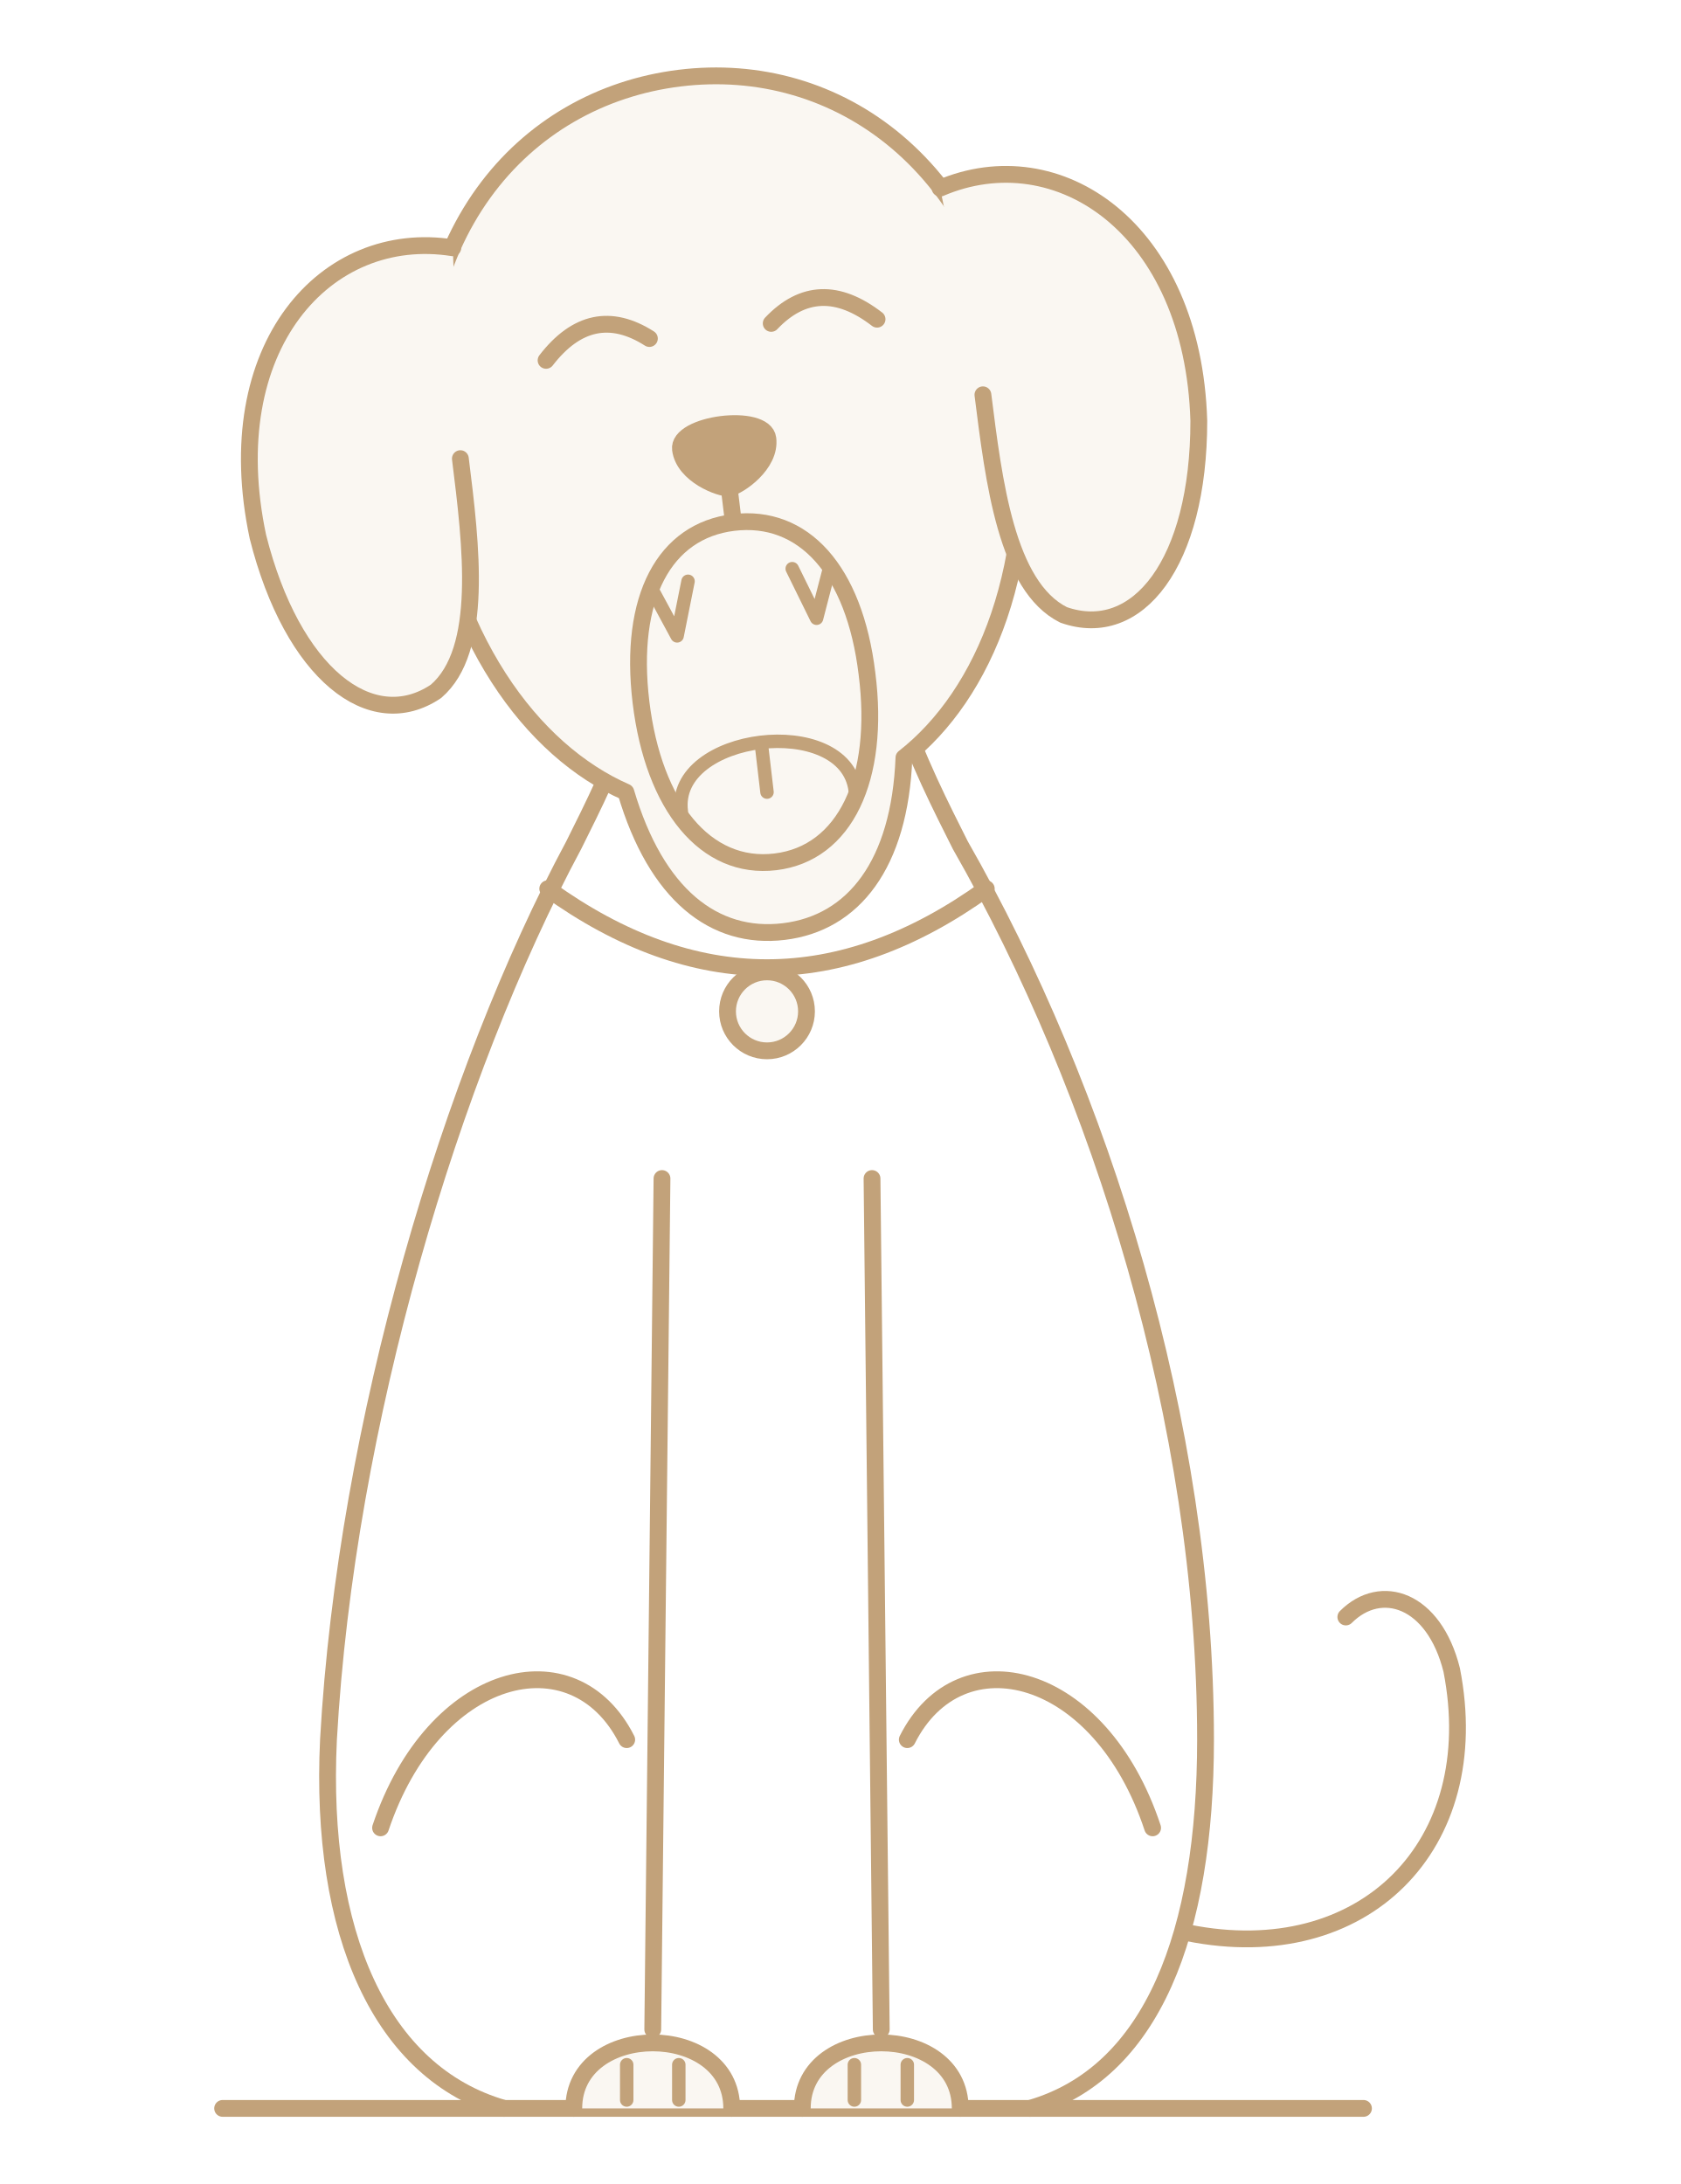
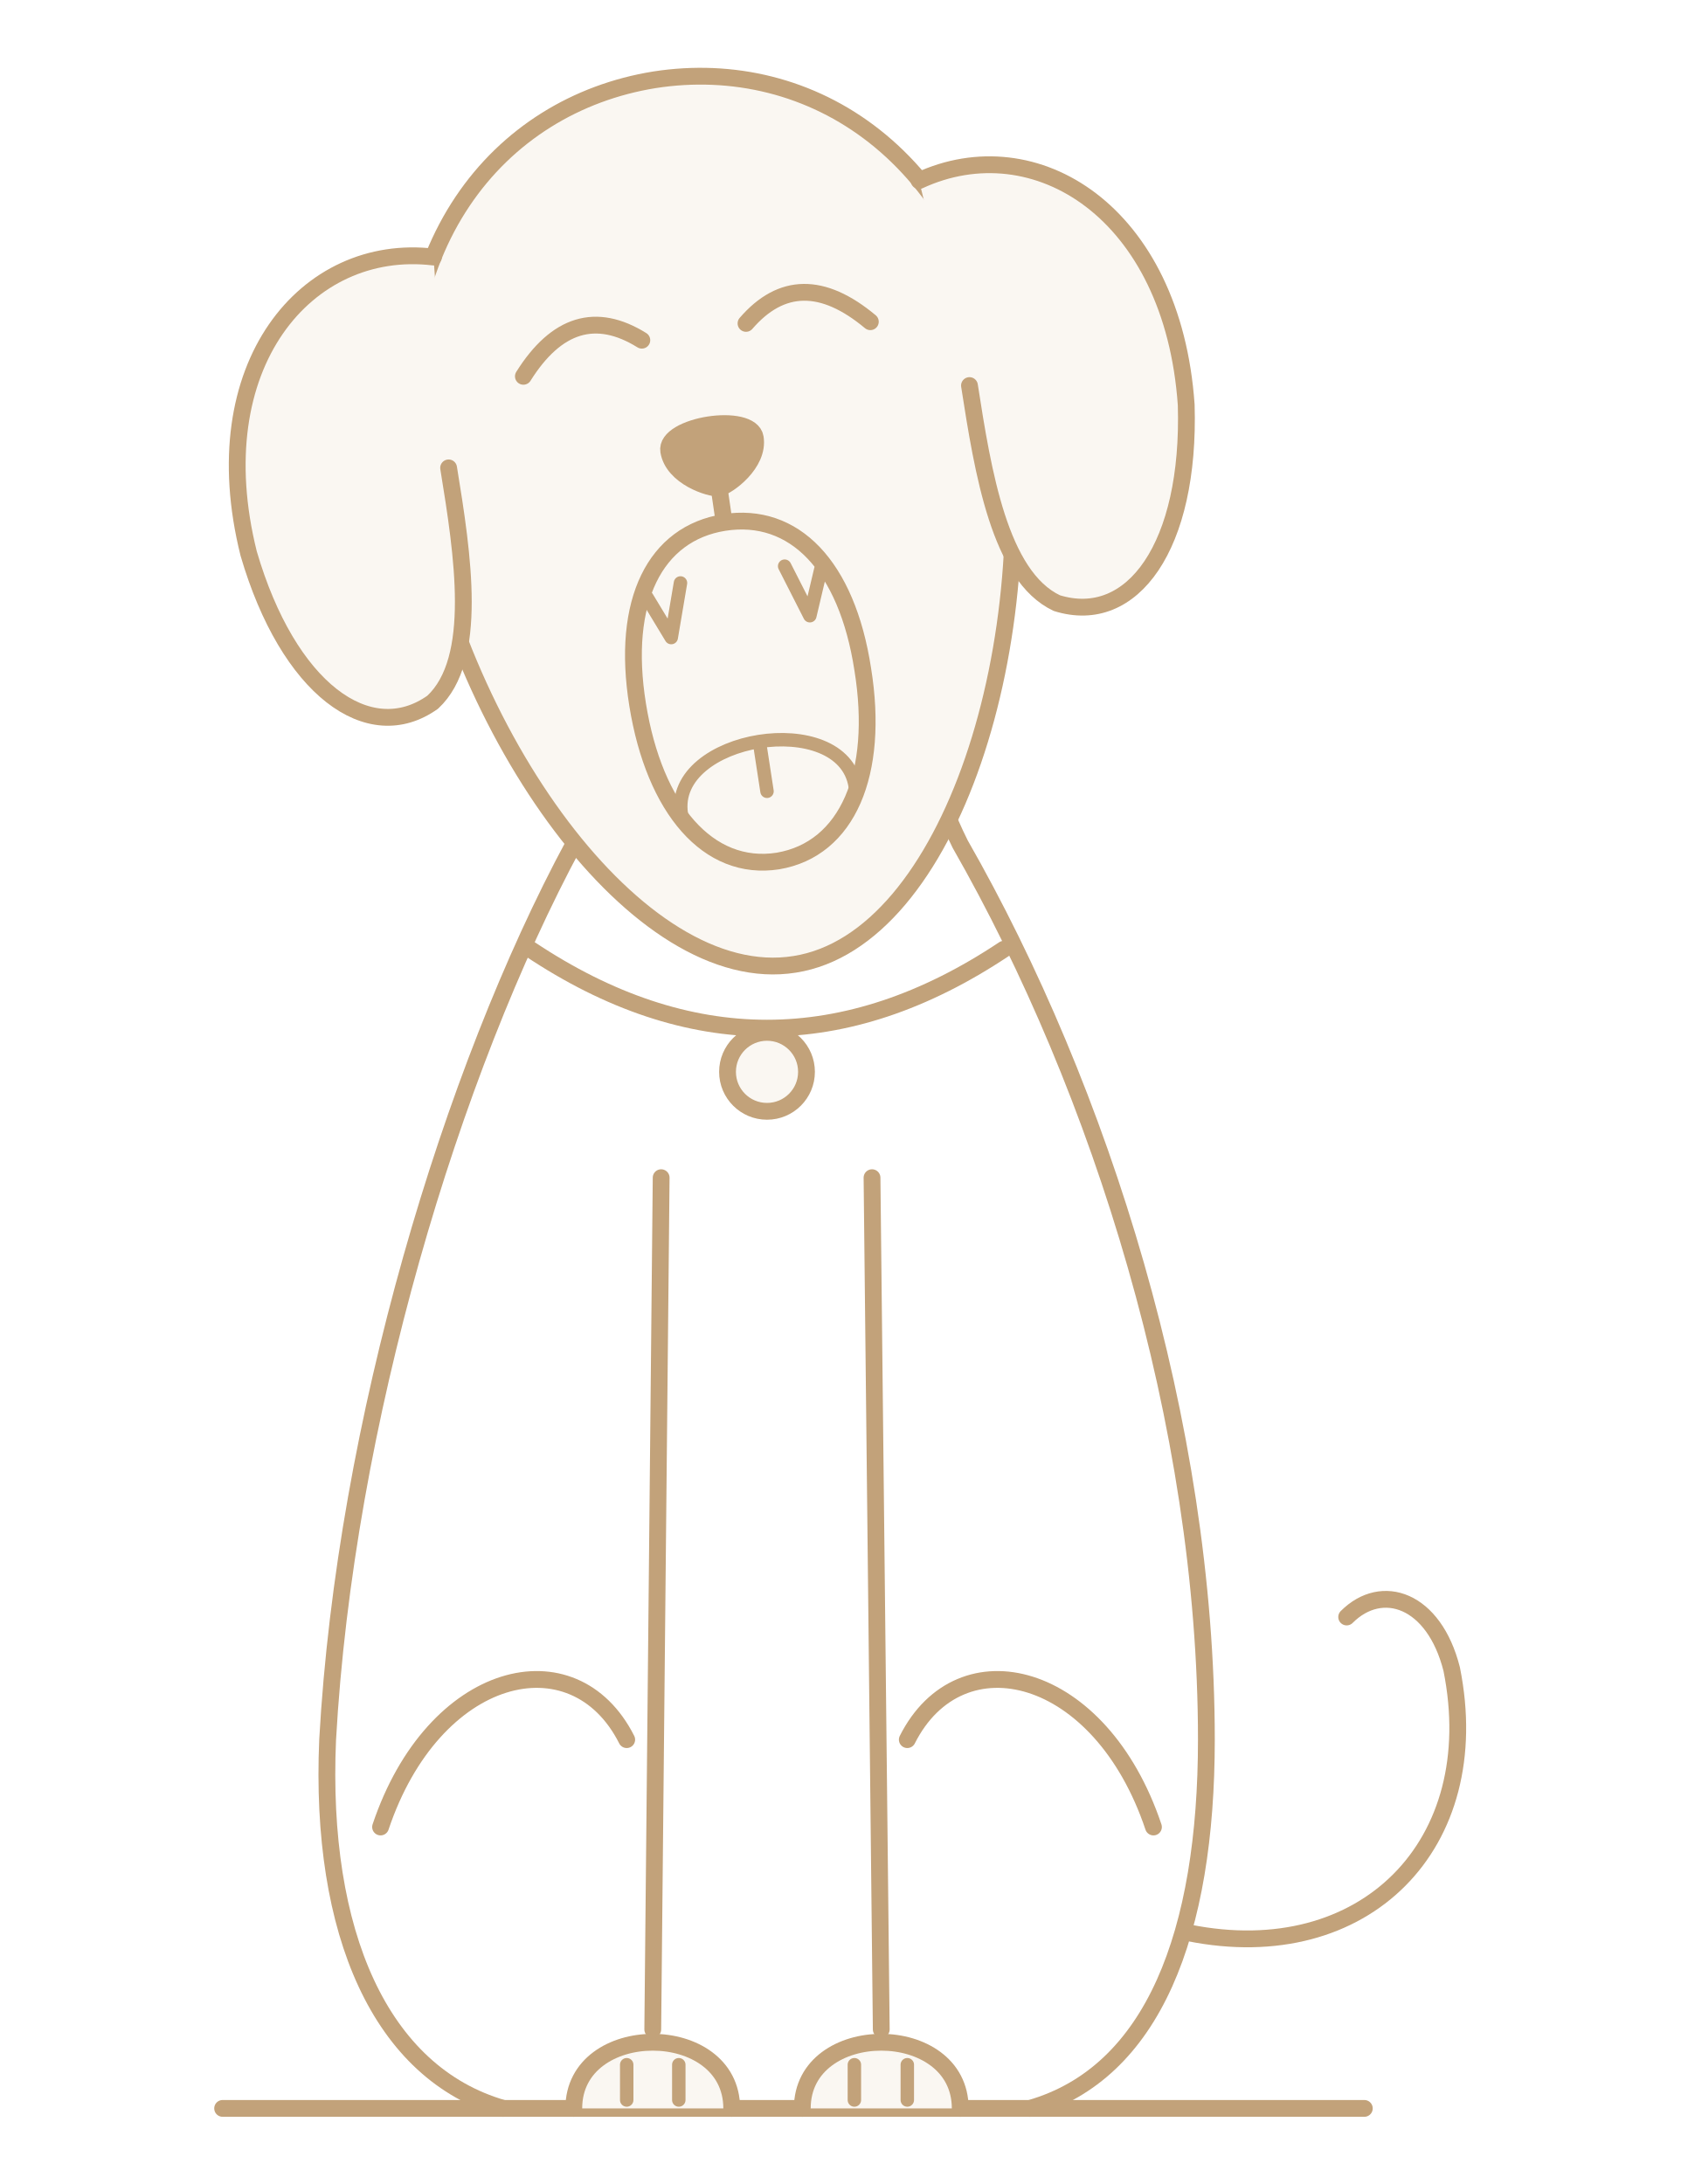
<svg xmlns="http://www.w3.org/2000/svg" viewBox="0 0 200 260" width="200" height="260" fill="none" stroke="#C2A27A" stroke-width="2" stroke-linecap="round" stroke-linejoin="round">
-   <path d="M26.5 251 L162.3 251" />
-   <path d="M75.6 83.9 C73.5 90.2 70.4 96.4 68.3 100.6 C53.7 127.8 41.2 169.5 39.1 207.1 C38 230.1 45.3 246.8 60 251" />
-   <path d="M107 83.9 C109 90.2 112.2 96.4 114.3 100.6 C131 129.8 143.5 169.5 143.5 207.1 C143.5 230.1 137.2 246.8 122.6 251" />
-   <path d="M45.3 217.6 C51.6 198.8 68.3 194.6 74.6 207.1" />
-   <path d="M137.2 217.6 C131 198.8 114.3 194.6 108 207.1" />
-   <path d="M78.8 140.3 L77.7 241.6" />
-   <path d="M103.8 140.3 L104.9 241.6" />
-   <path d="M68.3 251 C68.3 240.6 87.1 240.6 87.1 251" fill="#FAF7F2" />
-   <path d="M95.5 251 C95.5 240.6 114.3 240.6 114.3 251" fill="#FAF7F2" />
+   <path d="M26.5 251 L162.4 251" />
+   <path d="M73.5 87.9 C71.4 93.1 69.9 97.3 68.3 100.5 C53.7 127.6 41.1 169.5 39 207.1 C38 230.1 45.3 246.8 59.9 251" />
+   <path d="M109.1 87.9 C111.1 93.1 112.7 97.3 114.3 100.5 C131 129.7 143.6 169.5 143.6 207.1 C143.6 230.1 137.3 246.8 122.6 251" />
+   <path d="M45.3 217.5 C51.6 198.7 68.3 194.6 74.6 207.1" />
+   <path d="M137.3 217.5 C131 198.7 114.3 194.6 108 207.1" />
+   <path d="M78.7 140.2 L77.7 241.6" />
+   <path d="M103.8 140.2 L104.9 241.6" />
+   <path d="M68.3 251 C68.3 240.5 87.1 240.5 87.1 251" fill="#FAF7F2" />
+   <path d="M95.5 251 C95.5 240.5 114.3 240.5 114.3 251" fill="#FAF7F2" />
  <path d="M74.6 250 L74.6 245.8 M80.8 250 L80.8 245.8 M101.7 250 L101.7 245.8 M108 250 L108 245.8" stroke-width="1.6" />
-   <path d="M141.4 230.1 C162.3 234.3 176.9 219.7 172.8 198.8 C170.7 190.4 164.4 188.3 160.2 192.5" />
-   <path d="M65.2 105.8 Q91.3 124.6 117.4 105.8" />
-   <path d="M50.7 55.1 C47.4 28.2 62.2 11.6 80.9 9.3 C99.5 7 117.9 19.5 121.2 46.5 C123.7 67.2 117.2 82.7 107.6 90.2 C107.1 102.9 101.6 109.9 93.3 110.9 C85 111.9 78.1 106.5 74.5 94.3 C63.3 89.4 53.2 75.9 50.7 55.1 Z" fill="#FAF7F2" />
-   <circle cx="91.3" cy="120.4" r="4.7" fill="#FAF7F2" />
-   <path d="M53.9 29.5 C38.8 27.1 25.9 41.3 30.7 63.9 C34.8 80.2 44.2 87.5 51.9 82.3 C57.6 77.4 56.1 65 54.8 54.6" fill="#FAF7F2" />
-   <path d="M111.9 22.4 C125.9 16.4 142 27.1 142.7 50.1 C142.7 67 135.4 76.3 126.6 73.2 C119.8 69.8 118.3 57.3 117 47" fill="#FAF7F2" />
-   <path d="M65 42.9 Q70.4 35.9 77.3 40.3" />
-   <path d="M91.8 38.5 Q97.4 32.6 104.4 38" />
-   <path d="M81 53.5 C80.6 50.4 91 49.1 91.4 52.2 C91.8 55.3 87.9 57.9 86.8 58.1 C85.8 58.2 81.4 56.6 81 53.5 Z" fill="#C2A27A" />
-   <path d="M86.8 58.1 L87.3 62.2" />
-   <path d="M87.3 62.2 C95.6 61.2 101.7 67.8 103.2 80.2 C104.8 92.7 100.6 101.6 92.3 102.6 C84 103.6 77.8 96 76.3 83.6 C74.8 71.1 79.1 63.2 87.3 62.2 Z" fill="#FAF7F2" />
-   <path d="M77.9 70.7 L80.6 75.7 L81.9 69.2 M94.3 67.7 L97.2 73.6 L98.6 68.2" stroke-width="1.6" />
-   <path d="M81.1 96.6 C79.9 87.3 100.6 84.8 101.8 94.1 M90.7 89.2 L91.3 94.3" stroke-width="1.6" />
+   <path d="M141.5 230.1 C162.4 234.3 177 219.6 172.8 198.7 C170.7 190.4 164.5 188.3 160.3 192.5" />
+   <path d="M63.1 113 Q91.3 131.8 119.5 113" />
+   <path d="M49.3 56.4 C45.1 29.5 59.3 12.5 77.9 9.5 C96.5 6.6 115.3 18.4 119.5 45.3 C124.4 76.2 113.1 111.9 94.6 114.8 C76 117.8 54.2 87.4 49.3 56.4 Z" fill="#FAF7F2" />
+   <circle cx="91.3" cy="127.6" r="4.7" fill="#FAF7F2" />
+   <path d="M51.6 30.6 C36.5 28.8 24 43.5 29.6 65.9 C34.3 82 43.9 89 51.5 83.6 C57 78.5 55.1 66.1 53.4 55.7" fill="#FAF7F2" />
+   <path d="M109.4 21.5 C123.2 15.1 139.6 25.2 141.2 48.2 C141.7 65 134.8 74.6 125.8 71.8 C119 68.6 117 56.2 115.4 45.9" fill="#FAF7F2" />
+   <path d="M62.3 44.8 Q68.2 35.4 76.4 40.5" />
+   <path d="M88.8 38.5 Q95.1 31.2 103.6 38.3" />
+   <path d="M79.6 53.7 C79.1 50.6 89.4 49 89.9 52.1 C90.4 55.2 86.6 57.9 85.6 58.1 C84.5 58.2 80.1 56.8 79.6 53.7 Z" fill="#C2A27A" />
+   <path d="M85.6 58.1 L86.2 62.2" />
+   <path d="M86.2 62.2 C94.5 60.9 100.8 67.3 102.7 79.7 C104.7 92.1 100.9 101.1 92.6 102.5 C84.3 103.8 77.9 96.3 75.9 83.9 C73.9 71.5 78 63.5 86.2 62.2 Z" fill="#FAF7F2" />
+   <path d="M77 71.1 L79.9 75.9 L81 69.4 M93.4 67.4 L96.4 73.3 L97.7 67.8" stroke-width="1.6" />
+   <path d="M81.1 96.9 C79.7 87.6 100.3 84.3 101.8 93.6 M90.5 89 L91.3 94.2" stroke-width="1.6" />
</svg>
